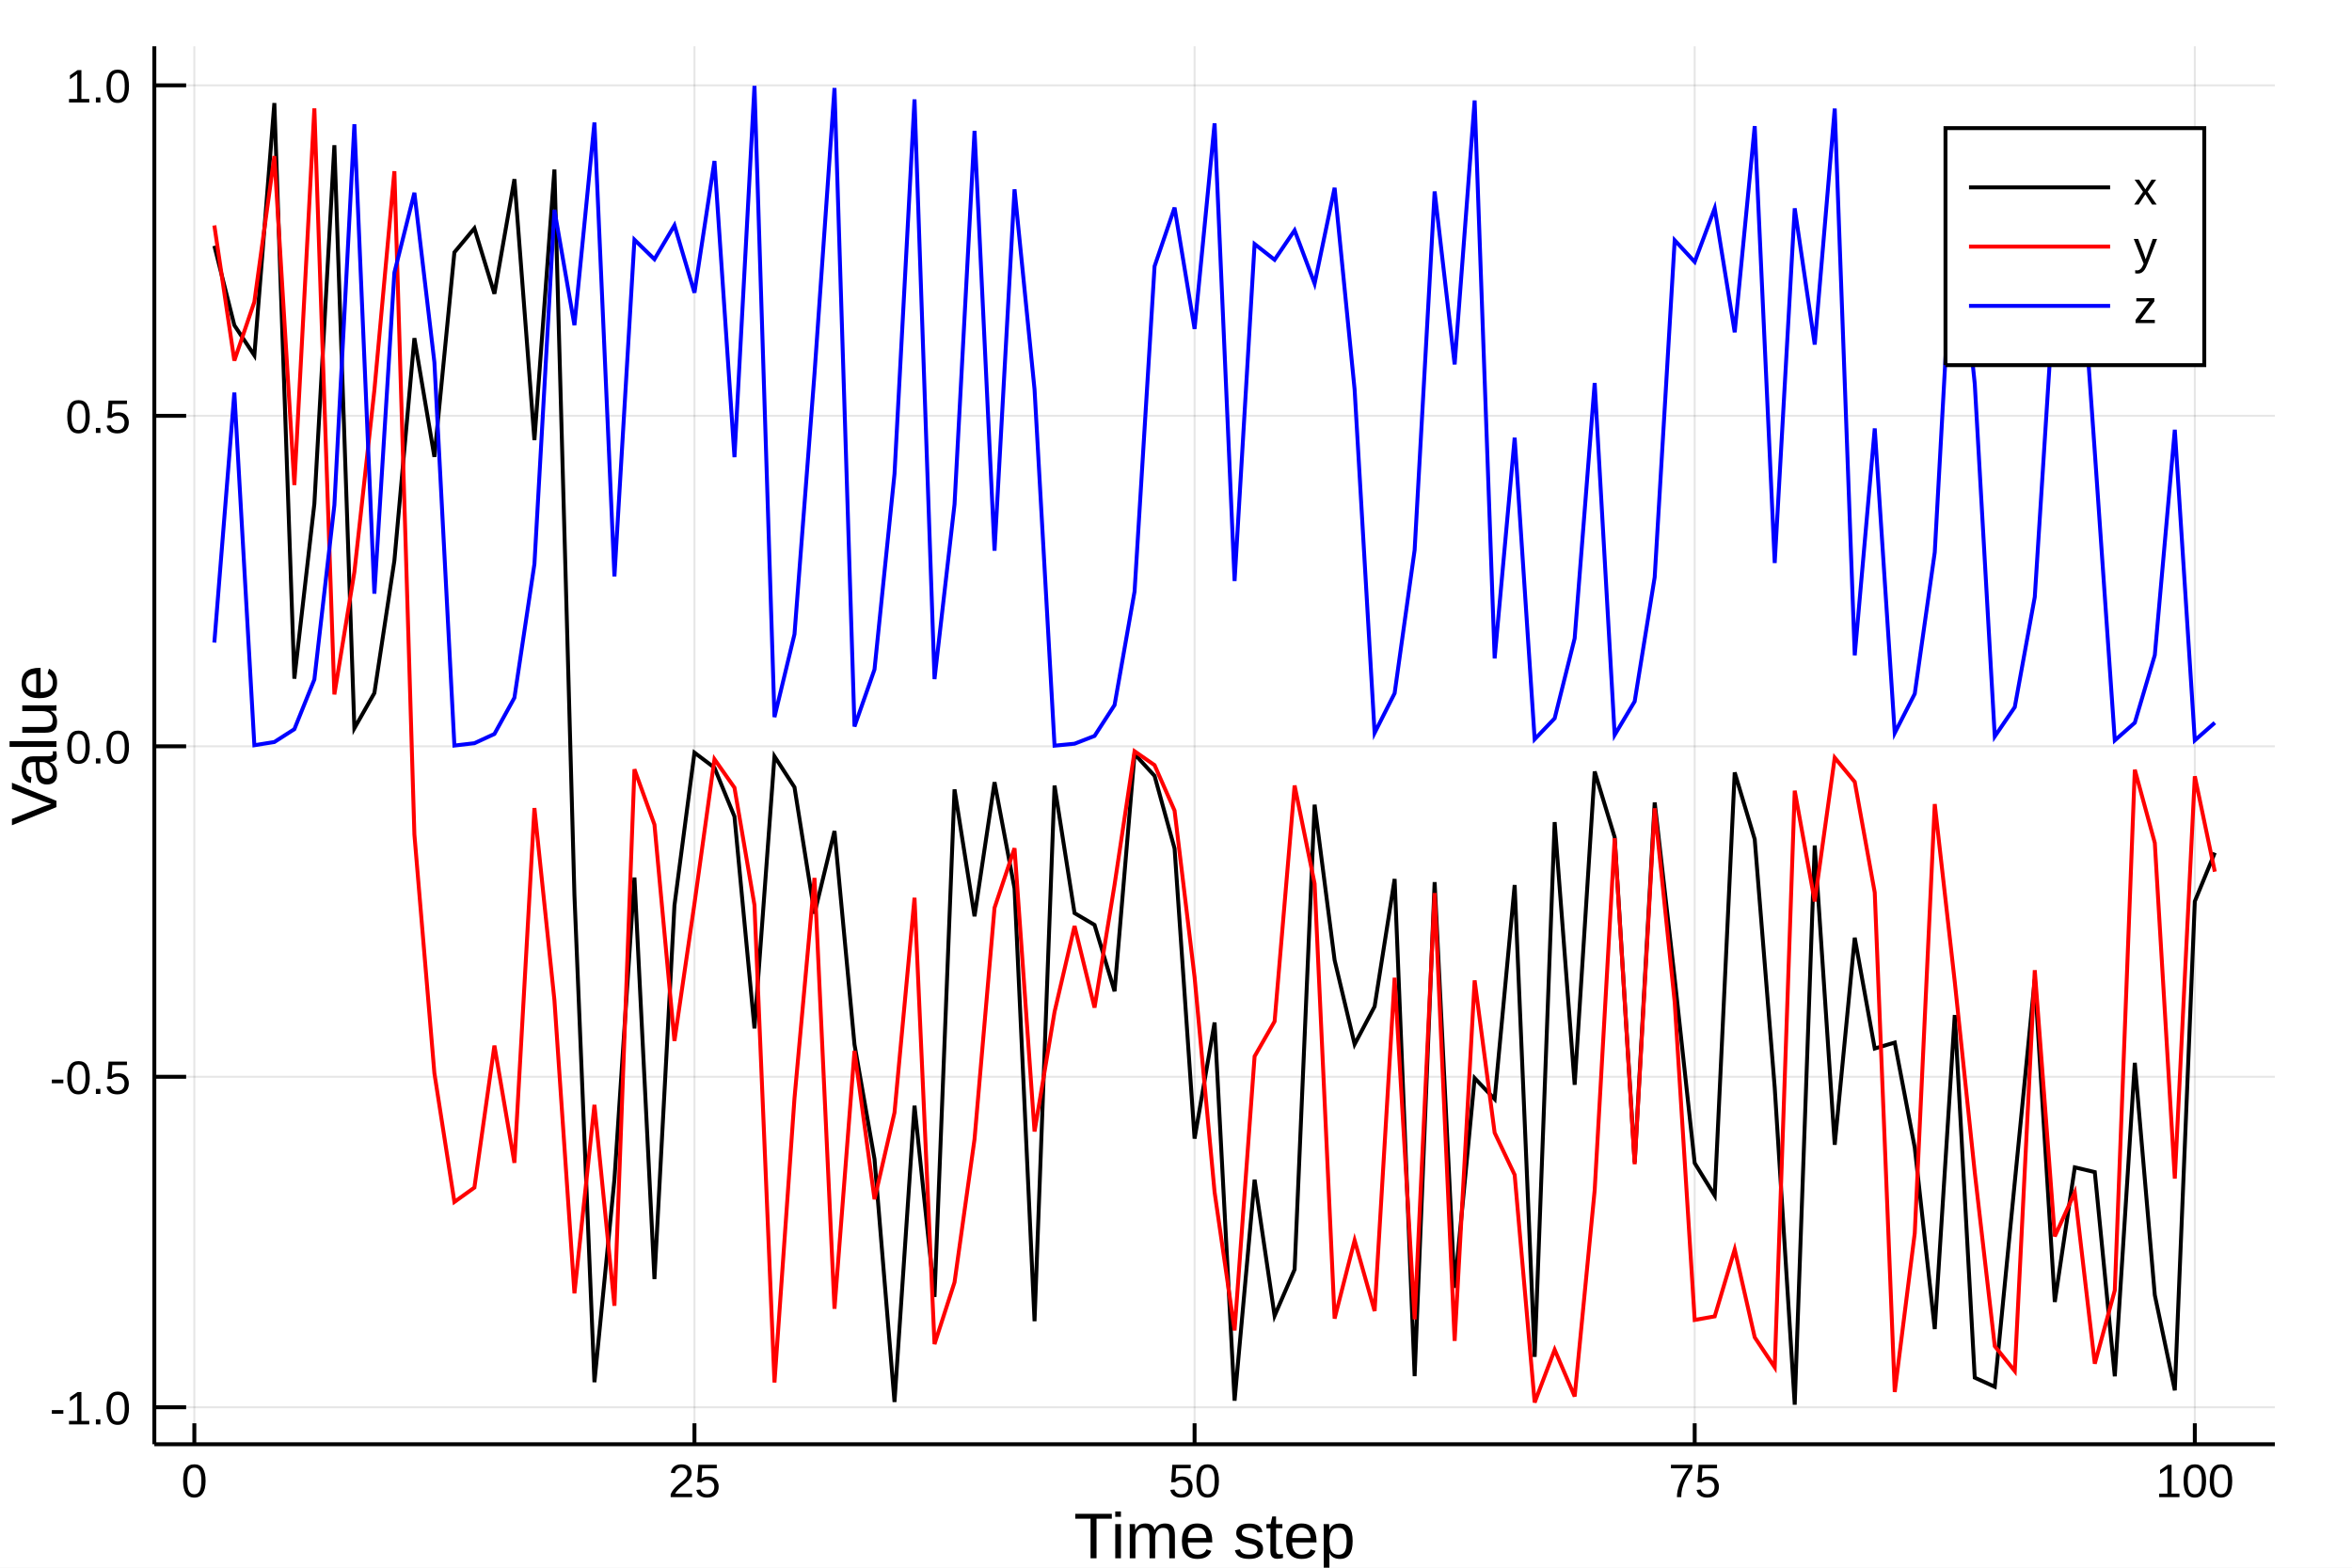
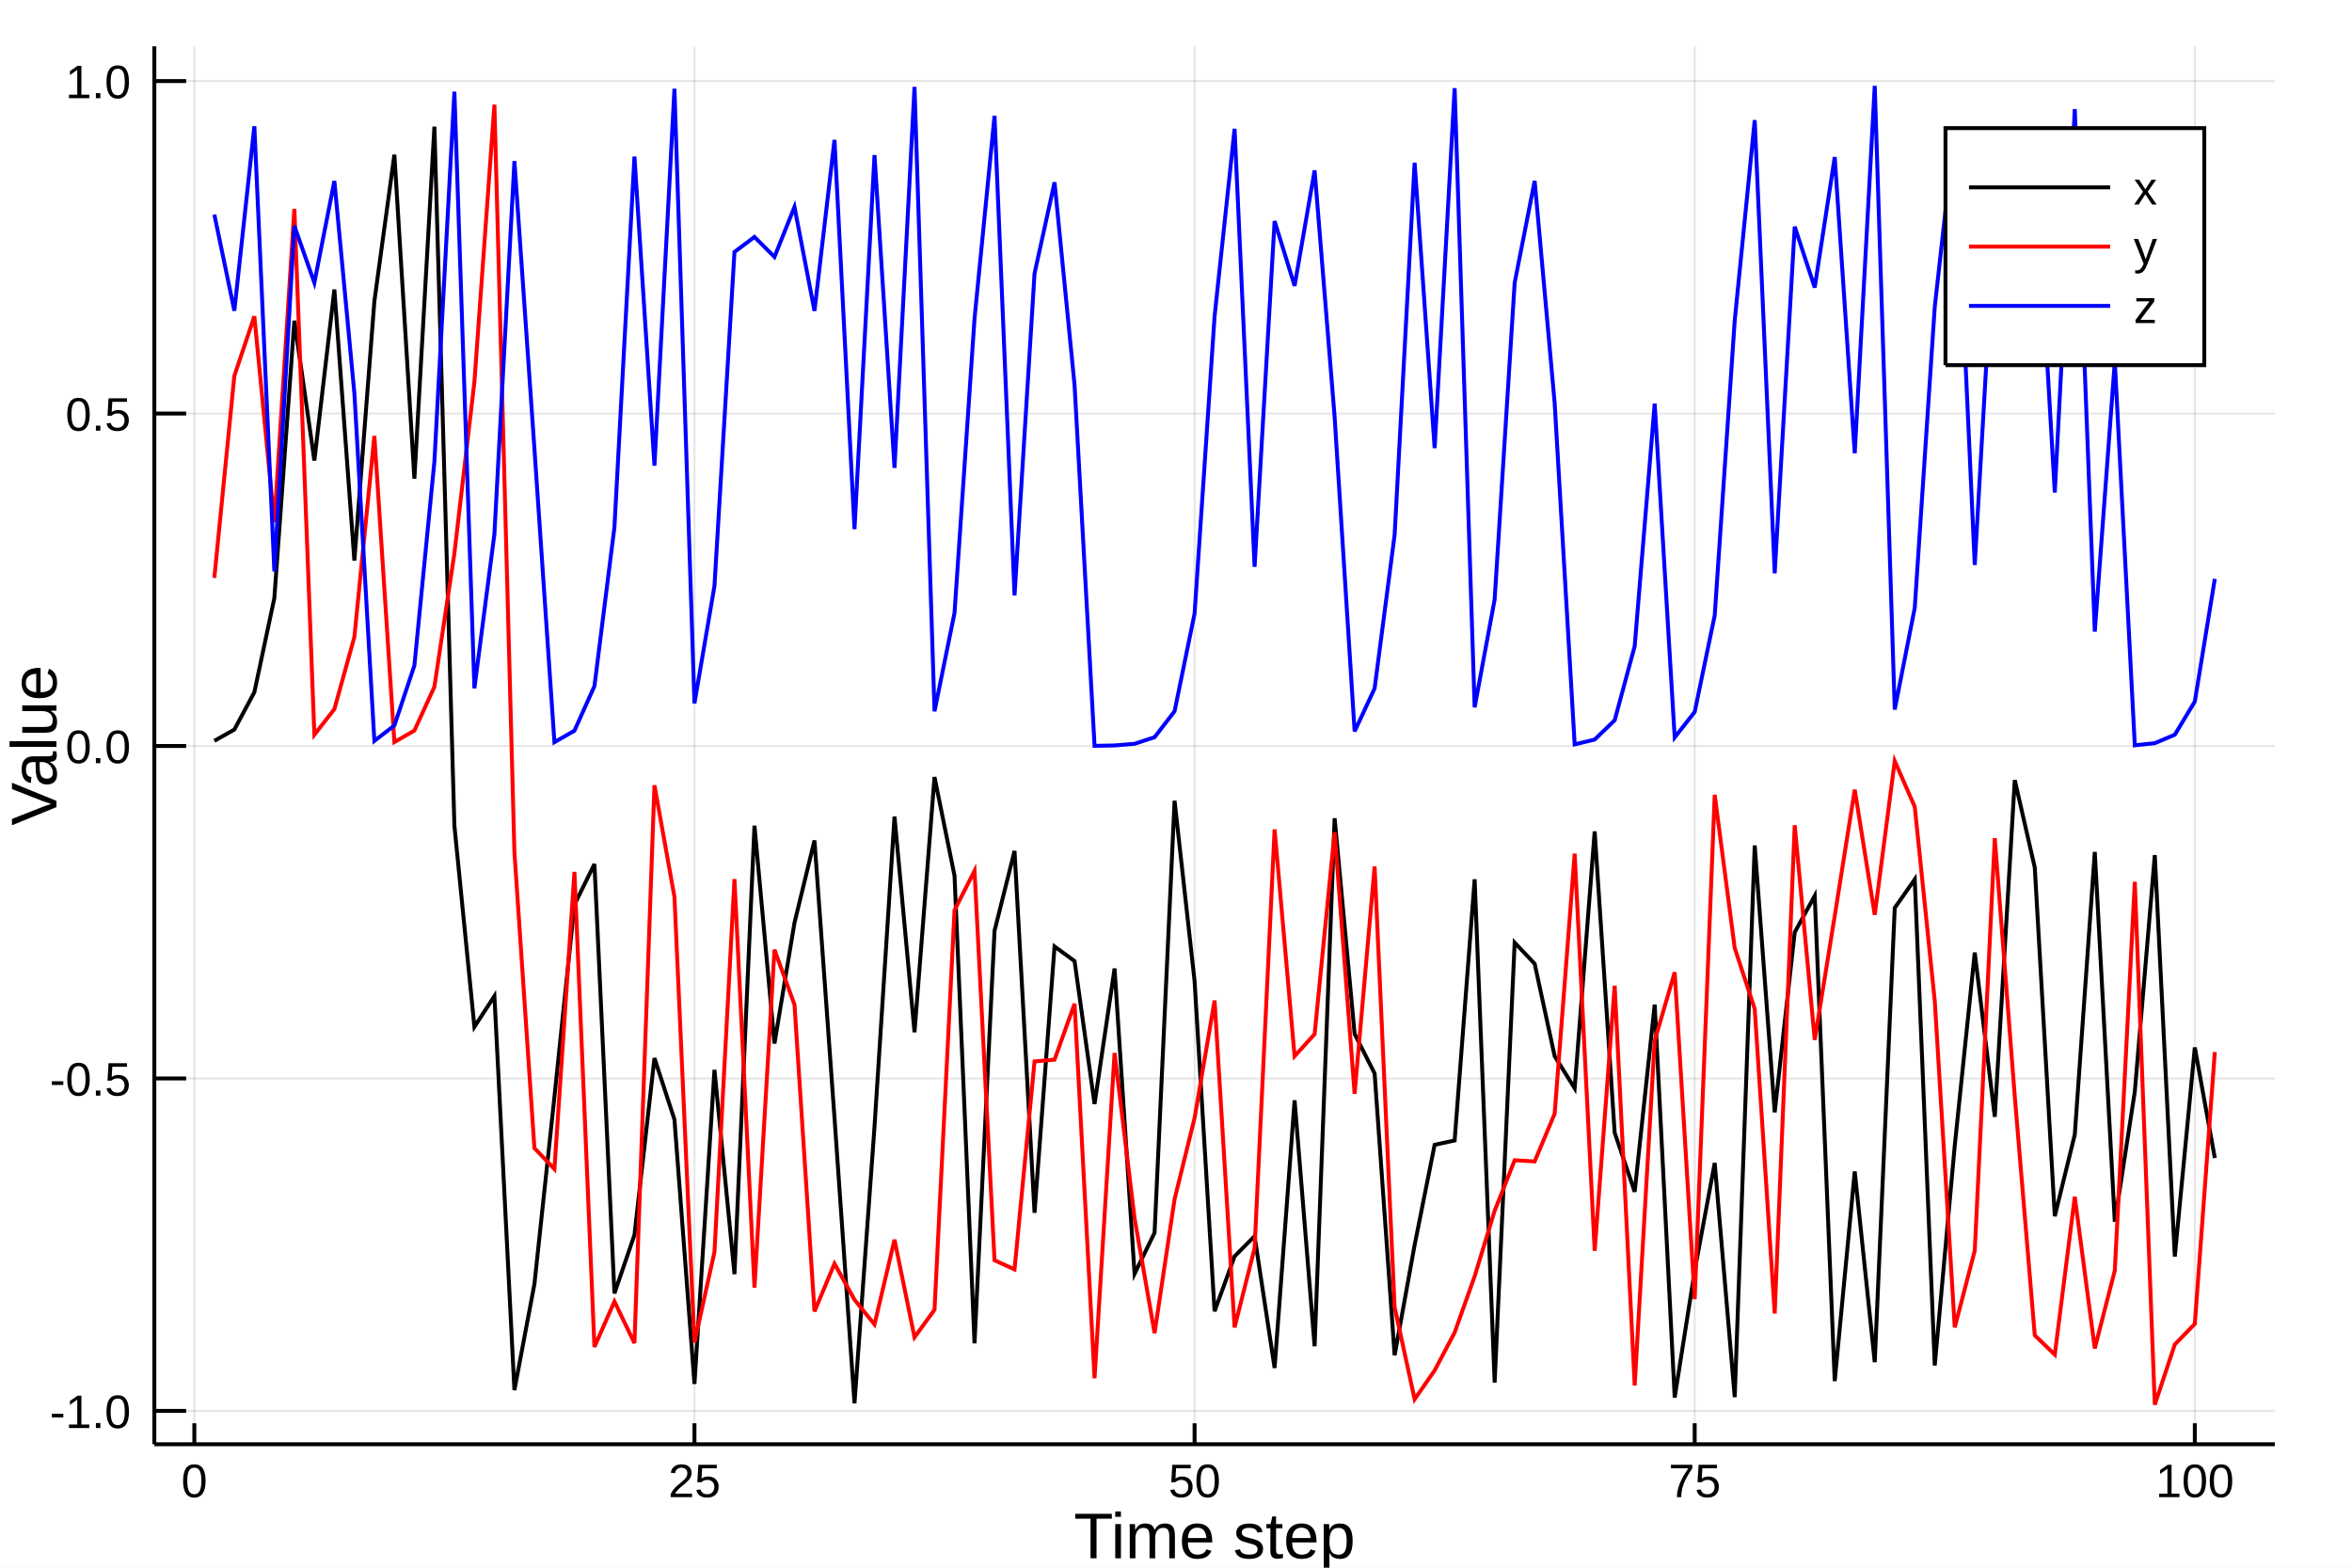
<svg xmlns="http://www.w3.org/2000/svg" width="600" height="400" viewBox="0 0 2400 1600">
  <defs>
-     <clipPath id="clip9400">
+     <clipPath id="clip8700">
      <rect x="0" y="0" width="2000" height="2000" />
    </clipPath>
  </defs>
  <defs>
-     <clipPath id="clip9401">
+     <clipPath id="clip8701">
      <rect x="0" y="0" width="2400" height="1600" />
    </clipPath>
  </defs>
-   <polygon clip-path="url(#clip9401)" points=" 0,1600 2400,1600 2400,0 0,0    " fill="#ffffff" fill-rule="evenodd" fill-opacity="1" />
+   <polygon clip-path="url(#clip8701)" points=" 0,1600 2400,1600 2400,0 0,0    " fill="#ffffff" fill-rule="evenodd" fill-opacity="1" />
  <defs>
-     <clipPath id="clip9402">
+     <clipPath id="clip8702">
      <rect x="480" y="0" width="1681" height="1600" />
    </clipPath>
  </defs>
-   <polygon clip-path="url(#clip9401)" points=" 157.48,1474.02 2321.26,1474.02 2321.26,47.244 157.48,47.244    " fill="#ffffff" fill-rule="evenodd" fill-opacity="1" />
+   <polygon clip-path="url(#clip8701)" points=" 157.48,1474.02 2321.26,1474.02 2321.26,47.244 157.48,47.244    " fill="#ffffff" fill-rule="evenodd" fill-opacity="1" />
  <defs>
-     <clipPath id="clip9403">
+     <clipPath id="clip8703">
      <rect x="157" y="47" width="2165" height="1428" />
    </clipPath>
  </defs>
-   <polyline clip-path="url(#clip9403)" style="stroke:#000000; stroke-width:2; stroke-opacity:0.1; fill:none" points="   198.306,1474.02 198.306,47.244    " />
-   <polyline clip-path="url(#clip9403)" style="stroke:#000000; stroke-width:2; stroke-opacity:0.1; fill:none" points="   708.632,1474.02 708.632,47.244    " />
-   <polyline clip-path="url(#clip9403)" style="stroke:#000000; stroke-width:2; stroke-opacity:0.1; fill:none" points="   1218.96,1474.02 1218.96,47.244    " />
-   <polyline clip-path="url(#clip9403)" style="stroke:#000000; stroke-width:2; stroke-opacity:0.1; fill:none" points="   1729.28,1474.02 1729.28,47.244    " />
-   <polyline clip-path="url(#clip9403)" style="stroke:#000000; stroke-width:2; stroke-opacity:0.1; fill:none" points="   2239.61,1474.02 2239.61,47.244    " />
-   <polyline clip-path="url(#clip9403)" style="stroke:#000000; stroke-width:2; stroke-opacity:0.1; fill:none" points="   157.48,1436.27 2321.26,1436.27    " />
-   <polyline clip-path="url(#clip9403)" style="stroke:#000000; stroke-width:2; stroke-opacity:0.1; fill:none" points="   157.48,1098.97 2321.26,1098.97    " />
-   <polyline clip-path="url(#clip9403)" style="stroke:#000000; stroke-width:2; stroke-opacity:0.1; fill:none" points="   157.48,761.68 2321.26,761.68    " />
-   <polyline clip-path="url(#clip9403)" style="stroke:#000000; stroke-width:2; stroke-opacity:0.1; fill:none" points="   157.48,424.387 2321.26,424.387    " />
-   <polyline clip-path="url(#clip9403)" style="stroke:#000000; stroke-width:2; stroke-opacity:0.1; fill:none" points="   157.48,87.093 2321.26,87.093    " />
-   <polyline clip-path="url(#clip9401)" style="stroke:#000000; stroke-width:4; stroke-opacity:1; fill:none" points="   157.48,1474.02 2321.26,1474.02    " />
-   <polyline clip-path="url(#clip9401)" style="stroke:#000000; stroke-width:4; stroke-opacity:1; fill:none" points="   157.48,1474.02 157.48,47.244    " />
-   <polyline clip-path="url(#clip9401)" style="stroke:#000000; stroke-width:4; stroke-opacity:1; fill:none" points="   198.306,1474.02 198.306,1452.61    " />
-   <polyline clip-path="url(#clip9401)" style="stroke:#000000; stroke-width:4; stroke-opacity:1; fill:none" points="   708.632,1474.02 708.632,1452.61    " />
-   <polyline clip-path="url(#clip9401)" style="stroke:#000000; stroke-width:4; stroke-opacity:1; fill:none" points="   1218.96,1474.02 1218.96,1452.61    " />
-   <polyline clip-path="url(#clip9401)" style="stroke:#000000; stroke-width:4; stroke-opacity:1; fill:none" points="   1729.28,1474.02 1729.28,1452.61    " />
-   <polyline clip-path="url(#clip9401)" style="stroke:#000000; stroke-width:4; stroke-opacity:1; fill:none" points="   2239.61,1474.02 2239.61,1452.61    " />
-   <polyline clip-path="url(#clip9401)" style="stroke:#000000; stroke-width:4; stroke-opacity:1; fill:none" points="   157.48,1436.27 189.937,1436.27    " />
-   <polyline clip-path="url(#clip9401)" style="stroke:#000000; stroke-width:4; stroke-opacity:1; fill:none" points="   157.48,1098.97 189.937,1098.97    " />
-   <polyline clip-path="url(#clip9401)" style="stroke:#000000; stroke-width:4; stroke-opacity:1; fill:none" points="   157.48,761.68 189.937,761.68    " />
-   <polyline clip-path="url(#clip9401)" style="stroke:#000000; stroke-width:4; stroke-opacity:1; fill:none" points="   157.48,424.387 189.937,424.387    " />
-   <polyline clip-path="url(#clip9401)" style="stroke:#000000; stroke-width:4; stroke-opacity:1; fill:none" points="   157.48,87.093 189.937,87.093    " />
-   <g clip-path="url(#clip9401)">
+   <polyline clip-path="url(#clip8703)" style="stroke:#000000; stroke-width:2; stroke-opacity:0.1; fill:none" points="   198.306,1474.02 198.306,47.244    " />
+   <polyline clip-path="url(#clip8703)" style="stroke:#000000; stroke-width:2; stroke-opacity:0.1; fill:none" points="   708.632,1474.02 708.632,47.244    " />
+   <polyline clip-path="url(#clip8703)" style="stroke:#000000; stroke-width:2; stroke-opacity:0.1; fill:none" points="   1218.96,1474.02 1218.96,47.244    " />
+   <polyline clip-path="url(#clip8703)" style="stroke:#000000; stroke-width:2; stroke-opacity:0.1; fill:none" points="   1729.28,1474.02 1729.28,47.244    " />
+   <polyline clip-path="url(#clip8703)" style="stroke:#000000; stroke-width:2; stroke-opacity:0.1; fill:none" points="   2239.61,1474.02 2239.61,47.244    " />
+   <polyline clip-path="url(#clip8703)" style="stroke:#000000; stroke-width:2; stroke-opacity:0.1; fill:none" points="   157.48,1439.99 2321.26,1439.99    " />
+   <polyline clip-path="url(#clip8703)" style="stroke:#000000; stroke-width:2; stroke-opacity:0.1; fill:none" points="   157.48,1100.68 2321.26,1100.68    " />
+   <polyline clip-path="url(#clip8703)" style="stroke:#000000; stroke-width:2; stroke-opacity:0.1; fill:none" points="   157.48,761.368 2321.26,761.368    " />
+   <polyline clip-path="url(#clip8703)" style="stroke:#000000; stroke-width:2; stroke-opacity:0.1; fill:none" points="   157.48,422.057 2321.26,422.057    " />
+   <polyline clip-path="url(#clip8703)" style="stroke:#000000; stroke-width:2; stroke-opacity:0.1; fill:none" points="   157.48,82.746 2321.26,82.746    " />
+   <polyline clip-path="url(#clip8701)" style="stroke:#000000; stroke-width:4; stroke-opacity:1; fill:none" points="   157.48,1474.02 2321.26,1474.02    " />
+   <polyline clip-path="url(#clip8701)" style="stroke:#000000; stroke-width:4; stroke-opacity:1; fill:none" points="   157.48,1474.02 157.48,47.244    " />
+   <polyline clip-path="url(#clip8701)" style="stroke:#000000; stroke-width:4; stroke-opacity:1; fill:none" points="   198.306,1474.02 198.306,1452.61    " />
+   <polyline clip-path="url(#clip8701)" style="stroke:#000000; stroke-width:4; stroke-opacity:1; fill:none" points="   708.632,1474.02 708.632,1452.61    " />
+   <polyline clip-path="url(#clip8701)" style="stroke:#000000; stroke-width:4; stroke-opacity:1; fill:none" points="   1218.96,1474.02 1218.96,1452.61    " />
+   <polyline clip-path="url(#clip8701)" style="stroke:#000000; stroke-width:4; stroke-opacity:1; fill:none" points="   1729.28,1474.02 1729.28,1452.61    " />
+   <polyline clip-path="url(#clip8701)" style="stroke:#000000; stroke-width:4; stroke-opacity:1; fill:none" points="   2239.61,1474.02 2239.61,1452.61    " />
+   <polyline clip-path="url(#clip8701)" style="stroke:#000000; stroke-width:4; stroke-opacity:1; fill:none" points="   157.48,1439.99 189.937,1439.99    " />
+   <polyline clip-path="url(#clip8701)" style="stroke:#000000; stroke-width:4; stroke-opacity:1; fill:none" points="   157.48,1100.68 189.937,1100.68    " />
+   <polyline clip-path="url(#clip8701)" style="stroke:#000000; stroke-width:4; stroke-opacity:1; fill:none" points="   157.48,761.368 189.937,761.368    " />
+   <polyline clip-path="url(#clip8701)" style="stroke:#000000; stroke-width:4; stroke-opacity:1; fill:none" points="   157.48,422.057 189.937,422.057    " />
+   <polyline clip-path="url(#clip8701)" style="stroke:#000000; stroke-width:4; stroke-opacity:1; fill:none" points="   157.48,82.746 189.937,82.746    " />
+   <g clip-path="url(#clip8701)">
    <text style="fill:#000000; fill-opacity:1; font-family:Arial,Helvetica Neue,Helvetica,sans-serif; font-size:48px; text-anchor:middle;" transform="rotate(0, 198.306, 1528.02)" x="198.306" y="1528.02">0</text>
  </g>
-   <g clip-path="url(#clip9401)">
+   <g clip-path="url(#clip8701)">
    <text style="fill:#000000; fill-opacity:1; font-family:Arial,Helvetica Neue,Helvetica,sans-serif; font-size:48px; text-anchor:middle;" transform="rotate(0, 708.632, 1528.02)" x="708.632" y="1528.02">25</text>
  </g>
-   <g clip-path="url(#clip9401)">
+   <g clip-path="url(#clip8701)">
    <text style="fill:#000000; fill-opacity:1; font-family:Arial,Helvetica Neue,Helvetica,sans-serif; font-size:48px; text-anchor:middle;" transform="rotate(0, 1218.96, 1528.02)" x="1218.96" y="1528.02">50</text>
  </g>
-   <g clip-path="url(#clip9401)">
+   <g clip-path="url(#clip8701)">
    <text style="fill:#000000; fill-opacity:1; font-family:Arial,Helvetica Neue,Helvetica,sans-serif; font-size:48px; text-anchor:middle;" transform="rotate(0, 1729.28, 1528.02)" x="1729.28" y="1528.02">75</text>
  </g>
-   <g clip-path="url(#clip9401)">
+   <g clip-path="url(#clip8701)">
    <text style="fill:#000000; fill-opacity:1; font-family:Arial,Helvetica Neue,Helvetica,sans-serif; font-size:48px; text-anchor:middle;" transform="rotate(0, 2239.61, 1528.02)" x="2239.61" y="1528.02">100</text>
  </g>
-   <g clip-path="url(#clip9401)">
-     <text style="fill:#000000; fill-opacity:1; font-family:Arial,Helvetica Neue,Helvetica,sans-serif; font-size:48px; text-anchor:end;" transform="rotate(0, 133.48, 1453.77)" x="133.48" y="1453.77">-1.0</text>
+   <g clip-path="url(#clip8701)">
+     <text style="fill:#000000; fill-opacity:1; font-family:Arial,Helvetica Neue,Helvetica,sans-serif; font-size:48px; text-anchor:end;" transform="rotate(0, 133.48, 1457.49)" x="133.48" y="1457.49">-1.0</text>
  </g>
-   <g clip-path="url(#clip9401)">
-     <text style="fill:#000000; fill-opacity:1; font-family:Arial,Helvetica Neue,Helvetica,sans-serif; font-size:48px; text-anchor:end;" transform="rotate(0, 133.48, 1116.47)" x="133.48" y="1116.47">-0.5</text>
+   <g clip-path="url(#clip8701)">
+     <text style="fill:#000000; fill-opacity:1; font-family:Arial,Helvetica Neue,Helvetica,sans-serif; font-size:48px; text-anchor:end;" transform="rotate(0, 133.48, 1118.18)" x="133.48" y="1118.18">-0.5</text>
  </g>
-   <g clip-path="url(#clip9401)">
-     <text style="fill:#000000; fill-opacity:1; font-family:Arial,Helvetica Neue,Helvetica,sans-serif; font-size:48px; text-anchor:end;" transform="rotate(0, 133.48, 779.18)" x="133.48" y="779.18">0.0</text>
+   <g clip-path="url(#clip8701)">
+     <text style="fill:#000000; fill-opacity:1; font-family:Arial,Helvetica Neue,Helvetica,sans-serif; font-size:48px; text-anchor:end;" transform="rotate(0, 133.48, 778.868)" x="133.48" y="778.868">0.0</text>
  </g>
-   <g clip-path="url(#clip9401)">
-     <text style="fill:#000000; fill-opacity:1; font-family:Arial,Helvetica Neue,Helvetica,sans-serif; font-size:48px; text-anchor:end;" transform="rotate(0, 133.48, 441.887)" x="133.48" y="441.887">0.5</text>
+   <g clip-path="url(#clip8701)">
+     <text style="fill:#000000; fill-opacity:1; font-family:Arial,Helvetica Neue,Helvetica,sans-serif; font-size:48px; text-anchor:end;" transform="rotate(0, 133.48, 439.557)" x="133.48" y="439.557">0.5</text>
  </g>
-   <g clip-path="url(#clip9401)">
-     <text style="fill:#000000; fill-opacity:1; font-family:Arial,Helvetica Neue,Helvetica,sans-serif; font-size:48px; text-anchor:end;" transform="rotate(0, 133.48, 104.593)" x="133.48" y="104.593">1.0</text>
+   <g clip-path="url(#clip8701)">
+     <text style="fill:#000000; fill-opacity:1; font-family:Arial,Helvetica Neue,Helvetica,sans-serif; font-size:48px; text-anchor:end;" transform="rotate(0, 133.48, 100.246)" x="133.48" y="100.246">1.0</text>
  </g>
-   <g clip-path="url(#clip9401)">
+   <g clip-path="url(#clip8701)">
    <text style="fill:#000000; fill-opacity:1; font-family:Arial,Helvetica Neue,Helvetica,sans-serif; font-size:66px; text-anchor:middle;" transform="rotate(0, 1239.37, 1590.4)" x="1239.37" y="1590.4">Time step</text>
  </g>
-   <g clip-path="url(#clip9401)">
+   <g clip-path="url(#clip8701)">
    <text style="fill:#000000; fill-opacity:1; font-family:Arial,Helvetica Neue,Helvetica,sans-serif; font-size:66px; text-anchor:middle;" transform="rotate(-90, 57.6, 760.63)" x="57.6" y="760.63">Value</text>
  </g>
-   <polyline clip-path="url(#clip9403)" style="stroke:#000000; stroke-width:4; stroke-opacity:1; fill:none" points="   218.719,250.886 239.132,331.964 259.545,362.676 279.958,105.176 300.371,692.683 320.784,514.19 341.197,148.181 361.61,743.279 382.023,707.329 402.436,572.216    422.85,345.103 443.263,466.285 463.676,257.548 484.089,233.023 504.502,299.811 524.915,182.843 545.328,449.221 565.741,173.006 586.154,913.56 606.567,1410.7    626.98,1203.71 647.393,895.584 667.806,1305.43 688.219,924.025 708.632,768.139 729.045,783.547 749.458,833.363 769.871,1049.63 790.284,771.967 810.697,803.443    831.11,932.406 851.523,848.158 871.936,1066.07 892.349,1182.91 912.762,1430.88 933.175,1128.47 953.588,1323.66 974.001,805.663 994.414,935.18 1014.83,798.323    1035.24,906.824 1055.65,1348.46 1076.07,801.748 1096.48,931.918 1116.89,943.986 1137.31,1011.72 1157.72,769.584 1178.13,791.854 1198.54,865.978 1218.96,1162.08    1239.37,1043.57 1259.78,1429.57 1280.2,1203.97 1300.61,1342.9 1321.02,1295.65 1341.44,821.265 1361.85,979.934 1382.26,1065.82 1402.67,1027.23 1423.09,897.068    1443.5,1404.51 1463.91,900.308 1484.33,1314.4 1504.74,1100.37 1525.15,1121.74 1545.57,903.266 1565.98,1384.85 1586.39,839.046 1606.8,1107.16 1627.22,787.41    1647.63,854.519 1668.04,1186.39 1688.46,819.036 1708.87,998.731 1729.28,1187.07 1749.7,1220.19 1770.11,788.362 1790.52,856.511 1810.93,1109.98 1831.35,1433.64    1851.76,862.897 1872.17,1168.39 1892.59,957.051 1913,1070.12 1933.41,1064.02 1953.83,1171.26 1974.24,1356.46 1994.65,1035.93 2015.06,1406.04 2035.48,1415.35    2055.89,1206.59 2076.3,999.39 2096.72,1328.8 2117.13,1191.42 2137.54,1196.24 2157.96,1404.66 2178.37,1084.73 2198.78,1321.74 2219.19,1419 2239.61,919.977    2260.02,870.286    " />
-   <polyline clip-path="url(#clip9403)" style="stroke:#ff0000; stroke-width:4; stroke-opacity:1; fill:none" points="   218.719,230.088 239.132,368.053 259.545,308.107 279.958,159.306 300.371,495.036 320.784,110.605 341.197,708.745 361.61,583.923 382.023,398.23 402.436,174.73    422.85,851.717 443.263,1095.36 463.676,1226.7 484.089,1212.05 504.502,1067.15 524.915,1186.81 545.328,824.717 565.741,1020.84 586.154,1320.01 606.567,1127.6    626.98,1332.69 647.393,785.126 667.806,841.574 688.219,1062.4 708.632,922.229 729.045,774.846 749.458,803.878 769.871,923.739 790.284,1411 810.697,1120.9    831.11,896.006 851.523,1335.76 871.936,1072.53 892.349,1223.97 912.762,1135.54 933.175,916.244 953.588,1371.81 974.001,1308.74 994.414,1162.71 1014.83,926.522    1035.24,865.696 1055.65,1154.85 1076.07,1032.76 1096.48,945.114 1116.89,1028.36 1137.31,902.934 1157.72,766.734 1178.13,780.911 1198.54,827.318 1218.96,997.257    1239.37,1216.67 1259.78,1357.86 1280.2,1078.14 1300.61,1042.47 1321.02,801.696 1341.44,901.855 1361.85,1345.79 1382.26,1265.93 1402.67,1338.08 1423.09,997.906    1443.5,1346.57 1463.91,911.428 1484.33,1368.55 1504.74,1000.61 1525.15,1156.09 1545.57,1199.05 1565.98,1431.39 1586.39,1377.55 1606.8,1425.24 1627.22,1214.79    1647.63,855.457 1668.04,1188.25 1688.46,824.92 1708.87,1022.89 1729.28,1347.16 1749.7,1343.52 1770.11,1275.18 1790.52,1364.86 1810.93,1395.47 1831.35,806.978    1851.76,920.025 1872.17,773.293 1892.59,797.996 1913,910.856 1933.41,1420.71 1953.83,1258.53 1974.24,820.638 1994.65,1002.03 2015.06,1196.6 2035.48,1373.91    2055.89,1399.34 2076.3,990.178 2096.72,1261.87 2117.13,1217.06 2137.54,1391.81 2157.96,1316.91 2178.37,785.569 2198.78,860.271 2219.19,1202.92 2239.61,792.27    2260.02,889.658    " />
-   <polyline clip-path="url(#clip9403)" style="stroke:#0000ff; stroke-width:4; stroke-opacity:1; fill:none" points="   218.719,655.825 239.132,400.65 259.545,760.589 279.958,757.304 300.371,744.207 320.784,693.486 341.197,515.586 361.61,126.791 382.023,605.936 402.436,278.217    422.85,196.73 443.263,369.746 463.676,760.901 484.089,758.535 504.502,749.11 524.915,712.113 545.328,575.666 565.741,214.129 586.154,331.879 606.567,125.023    626.98,588.328 647.393,244.684 667.806,264.577 688.219,229.98 708.632,298.734 729.045,164.287 749.458,466.603 769.871,87.624 790.284,731.906 810.697,647.304    831.11,381.596 851.523,89.805 871.936,741.503 892.349,683.28 912.762,483.66 933.175,101.42 953.588,693.113 974.001,514.772 994.414,133.562 1014.83,562.089    1035.24,193.205 1055.65,397.452 1076.07,761.025 1096.48,759.04 1116.89,751.113 1137.31,719.581 1157.72,603.675 1178.13,271.777 1198.54,211.881 1218.96,335.694    1239.37,125.906 1259.78,592.984 1280.2,249.075 1300.61,265.116 1321.02,235.096 1341.44,289.463 1361.85,191.649 1382.26,397.624 1402.67,748.025 1423.09,707.515    1443.5,561.395 1463.91,195.376 1484.33,371.953 1504.74,102.538 1525.15,671.995 1545.57,446.717 1565.98,754.478 1586.39,733.144 1606.8,651.514 1627.22,390.862    1647.63,750.055 1668.04,715.851 1688.46,589.047 1708.87,245.223 1729.28,267.266 1749.7,212.639 1770.11,339.192 1790.52,128.729 1810.93,574.602 1831.35,212.602    1851.76,351.662 1872.17,110.781 1892.59,668.837 1913,437.243 1933.41,748.145 1953.83,708.069 1974.24,563.685 1994.65,194.322 2015.06,391.685 2035.48,751.608    2055.89,721.68 2076.3,609.299 2096.72,288.698 2117.13,172.636 2137.54,461.189 2157.96,755.632 2178.37,737.599 2198.78,668.605 2219.19,438.602 2239.61,755.615    2260.02,737.612    " />
-   <polygon clip-path="url(#clip9401)" points=" 1985.19,372.684 2249.26,372.684 2249.26,130.764 1985.19,130.764    " fill="#ffffff" fill-rule="evenodd" fill-opacity="1" />
-   <polyline clip-path="url(#clip9401)" style="stroke:#000000; stroke-width:4; stroke-opacity:1; fill:none" points="   1985.19,372.684 2249.26,372.684 2249.26,130.764 1985.19,130.764 1985.19,372.684    " />
-   <polyline clip-path="url(#clip9401)" style="stroke:#000000; stroke-width:4; stroke-opacity:1; fill:none" points="   2009.19,191.244 2153.19,191.244    " />
-   <g clip-path="url(#clip9401)">
+   <polyline clip-path="url(#clip8703)" style="stroke:#000000; stroke-width:4; stroke-opacity:1; fill:none" points="   218.719,756.114 239.132,744.601 259.545,706.505 279.958,610.326 300.371,327.312 320.784,470.027 341.197,295.478 361.61,572.115 382.023,307.387 402.436,157.909    422.85,488.551 443.263,129.231 463.676,842.797 484.089,1047.98 504.502,1016.67 524.915,1418.79 545.328,1310.58 565.741,1119.46 586.154,923.329 606.567,881.872    626.98,1320.03 647.393,1260.4 667.806,1079.93 688.219,1142.66 708.632,1412.46 729.045,1091.9 749.458,1300.41 769.871,842.701 790.284,1065.03 810.697,941.802    831.11,857.77 851.523,1140.74 871.936,1432.24 892.349,1149.95 912.762,833.426 933.175,1053.55 953.588,793.063 974.001,893.745 994.414,1371.03 1014.83,949.979    1035.24,868.492 1055.65,1237.8 1076.07,966.018 1096.48,980.866 1116.89,1126.77 1137.31,988.467 1157.72,1300.08 1178.13,1258.13 1198.54,817.251 1218.96,1001.33    1239.37,1338.29 1259.78,1282.2 1280.2,1261.68 1300.61,1396.16 1321.02,1122.95 1341.44,1373.99 1361.85,835.108 1382.26,1055.21 1402.67,1095.55 1423.09,1383.23    1443.5,1270.68 1463.91,1168.42 1484.33,1163.97 1504.74,897.425 1525.15,1411.05 1545.57,962.042 1565.98,983.624 1586.39,1077.93 1606.8,1110.7 1627.22,848.507    1647.63,1156.04 1668.04,1216.34 1688.46,1025.32 1708.87,1426.35 1729.28,1296.93 1749.7,1186.91 1770.11,1425.93 1790.52,862.88 1810.93,1135.26 1831.35,951.484    1851.76,914.307 1872.17,1409.57 1892.59,1195.6 1913,1390.24 1933.41,926.625 1953.83,897.498 1974.24,1393.6 1994.65,1169.19 2015.06,972.193 2035.48,1139.84    2055.89,796.174 2076.3,885.472 2096.72,1241.3 2117.13,1157.94 2137.54,869.499 2157.96,1246.91 2178.37,1114.14 2198.78,872.735 2219.19,1282.46 2239.61,1069.06    2260.02,1181.9    " />
+   <polyline clip-path="url(#clip8703)" style="stroke:#ff0000; stroke-width:4; stroke-opacity:1; fill:none" points="   218.719,589.789 239.132,383.65 259.545,322.79 279.958,533.006 300.371,213.157 320.784,749.883 341.197,723.781 361.61,650.104 382.023,444.902 402.436,757.386    422.85,745.623 443.263,700.987 463.676,564.804 484.089,389.81 504.502,106.811 524.915,869.699 545.328,1171.78 565.741,1193.11 586.154,889.859 606.567,1374.69    626.98,1328.3 647.393,1370.81 667.806,801.414 688.219,915.394 708.632,1370.21 729.045,1277.83 749.458,897.165 769.871,1314.2 790.284,969.31 810.697,1025.32    831.11,1338.46 851.523,1289.71 871.936,1326.5 892.349,1351.74 912.762,1265.26 933.175,1364.85 953.588,1336.76 974.001,928.904 994.414,888.745 1014.83,1286.25    1035.24,1295.55 1055.65,1083.3 1076.07,1081.51 1096.48,1024.42 1116.89,1406.65 1137.31,1074.67 1157.72,1243.28 1178.13,1360.6 1198.54,1223.95 1218.96,1141.02    1239.37,1021.13 1259.78,1354.78 1280.2,1273.81 1300.61,846.503 1321.02,1077.94 1341.44,1055.46 1361.85,849.385 1382.26,1116.33 1402.67,884.326 1423.09,1334.22    1443.5,1428.09 1463.91,1398.72 1484.33,1359.99 1504.74,1302.6 1525.15,1235.76 1545.57,1184.15 1565.98,1185.38 1586.39,1136.64 1606.8,871.25 1627.22,1276.55    1647.63,1006.01 1668.04,1414.02 1688.46,1062.08 1708.87,992.285 1729.28,1325.94 1749.7,811.184 1770.11,967.492 1790.52,1029.77 1810.93,1340.6 1831.35,842.196    1851.76,1061.32 1872.17,934.867 1892.59,805.941 1913,933.688 1933.41,776.737 1953.83,823.445 1974.24,1021.5 1994.65,1354.76 2015.06,1276.44 2035.48,855.408    2055.89,1118.99 2076.3,1362.82 2096.72,1382.55 2117.13,1221.46 2137.54,1376.23 2157.96,1296.73 2178.37,899.954 2198.78,1433.64 2219.19,1372.19 2239.61,1351.2    2260.02,1073.66    " />
+   <polyline clip-path="url(#clip8703)" style="stroke:#0000ff; stroke-width:4; stroke-opacity:1; fill:none" points="   218.719,219.01 239.132,317.156 259.545,128.833 279.958,583.197 300.371,230.521 320.784,288.562 341.197,184.721 361.61,401.4 382.023,756.155 402.436,740.425    422.85,679.235 443.263,471.139 463.676,93.554 484.089,702.511 504.502,545.081 524.915,164.413 545.328,457.968 565.741,757.494 586.154,745.778 606.567,700.272    626.98,538.018 647.393,159.83 667.806,475.253 688.219,90.571 708.632,717.871 729.045,598.05 749.458,257.152 769.871,241.843 790.284,262.221 810.697,211.227    831.11,317.296 851.523,142.735 871.936,540.042 892.349,158.272 912.762,477.494 933.175,88.697 953.588,725.954 974.001,625.565 994.414,325.261 1014.83,118.146    1035.24,607.687 1055.65,279.155 1076.07,186.033 1096.48,392.966 1116.89,761.23 1137.31,760.813 1157.72,759.134 1178.13,752.415 1198.54,725.935 1218.96,626.233    1239.37,322.902 1259.78,131.464 1280.2,578.531 1300.61,225.631 1321.02,291.705 1341.44,173.949 1361.85,425.416 1382.26,746.468 1402.67,702.597 1423.09,545.936    1443.5,166.109 1463.91,457.344 1484.33,89.98 1504.74,721.917 1525.15,611.864 1545.57,288.706 1565.98,184.607 1586.39,411.404 1606.8,759.73 1627.22,754.785    1647.63,735.137 1668.04,659.526 1688.46,411.891 1708.87,752.623 1729.28,726.591 1749.7,628.132 1770.11,327.351 1790.52,122.597 1810.93,585.101 1831.35,231.323    1851.76,293.469 1872.17,160.304 1892.59,462.682 1913,87.624 1933.41,724.163 1953.83,620.405 1974.24,313.308 1994.65,130.483 2015.06,576.583 2035.48,220.824    2055.89,302.794 2076.3,151.7 2096.72,502.694 2117.13,111.39 2137.54,644.646 2157.96,368.994 2178.37,760.661 2198.78,758.507 2219.19,749.858 2239.61,715.996    2260.02,590.794    " />
+   <polygon clip-path="url(#clip8701)" points=" 1985.19,372.684 2249.26,372.684 2249.26,130.764 1985.19,130.764    " fill="#ffffff" fill-rule="evenodd" fill-opacity="1" />
+   <polyline clip-path="url(#clip8701)" style="stroke:#000000; stroke-width:4; stroke-opacity:1; fill:none" points="   1985.19,372.684 2249.26,372.684 2249.26,130.764 1985.19,130.764 1985.19,372.684    " />
+   <polyline clip-path="url(#clip8701)" style="stroke:#000000; stroke-width:4; stroke-opacity:1; fill:none" points="   2009.19,191.244 2153.19,191.244    " />
+   <g clip-path="url(#clip8701)">
    <text style="fill:#000000; fill-opacity:1; font-family:Arial,Helvetica Neue,Helvetica,sans-serif; font-size:48px; text-anchor:start;" transform="rotate(0, 2177.19, 208.744)" x="2177.19" y="208.744">x</text>
  </g>
-   <polyline clip-path="url(#clip9401)" style="stroke:#ff0000; stroke-width:4; stroke-opacity:1; fill:none" points="   2009.19,251.724 2153.19,251.724    " />
-   <g clip-path="url(#clip9401)">
+   <polyline clip-path="url(#clip8701)" style="stroke:#ff0000; stroke-width:4; stroke-opacity:1; fill:none" points="   2009.19,251.724 2153.19,251.724    " />
+   <g clip-path="url(#clip8701)">
    <text style="fill:#000000; fill-opacity:1; font-family:Arial,Helvetica Neue,Helvetica,sans-serif; font-size:48px; text-anchor:start;" transform="rotate(0, 2177.19, 269.224)" x="2177.19" y="269.224">y</text>
  </g>
-   <polyline clip-path="url(#clip9401)" style="stroke:#0000ff; stroke-width:4; stroke-opacity:1; fill:none" points="   2009.19,312.204 2153.19,312.204    " />
-   <g clip-path="url(#clip9401)">
+   <polyline clip-path="url(#clip8701)" style="stroke:#0000ff; stroke-width:4; stroke-opacity:1; fill:none" points="   2009.19,312.204 2153.19,312.204    " />
+   <g clip-path="url(#clip8701)">
    <text style="fill:#000000; fill-opacity:1; font-family:Arial,Helvetica Neue,Helvetica,sans-serif; font-size:48px; text-anchor:start;" transform="rotate(0, 2177.19, 329.704)" x="2177.19" y="329.704">z</text>
  </g>
</svg>
